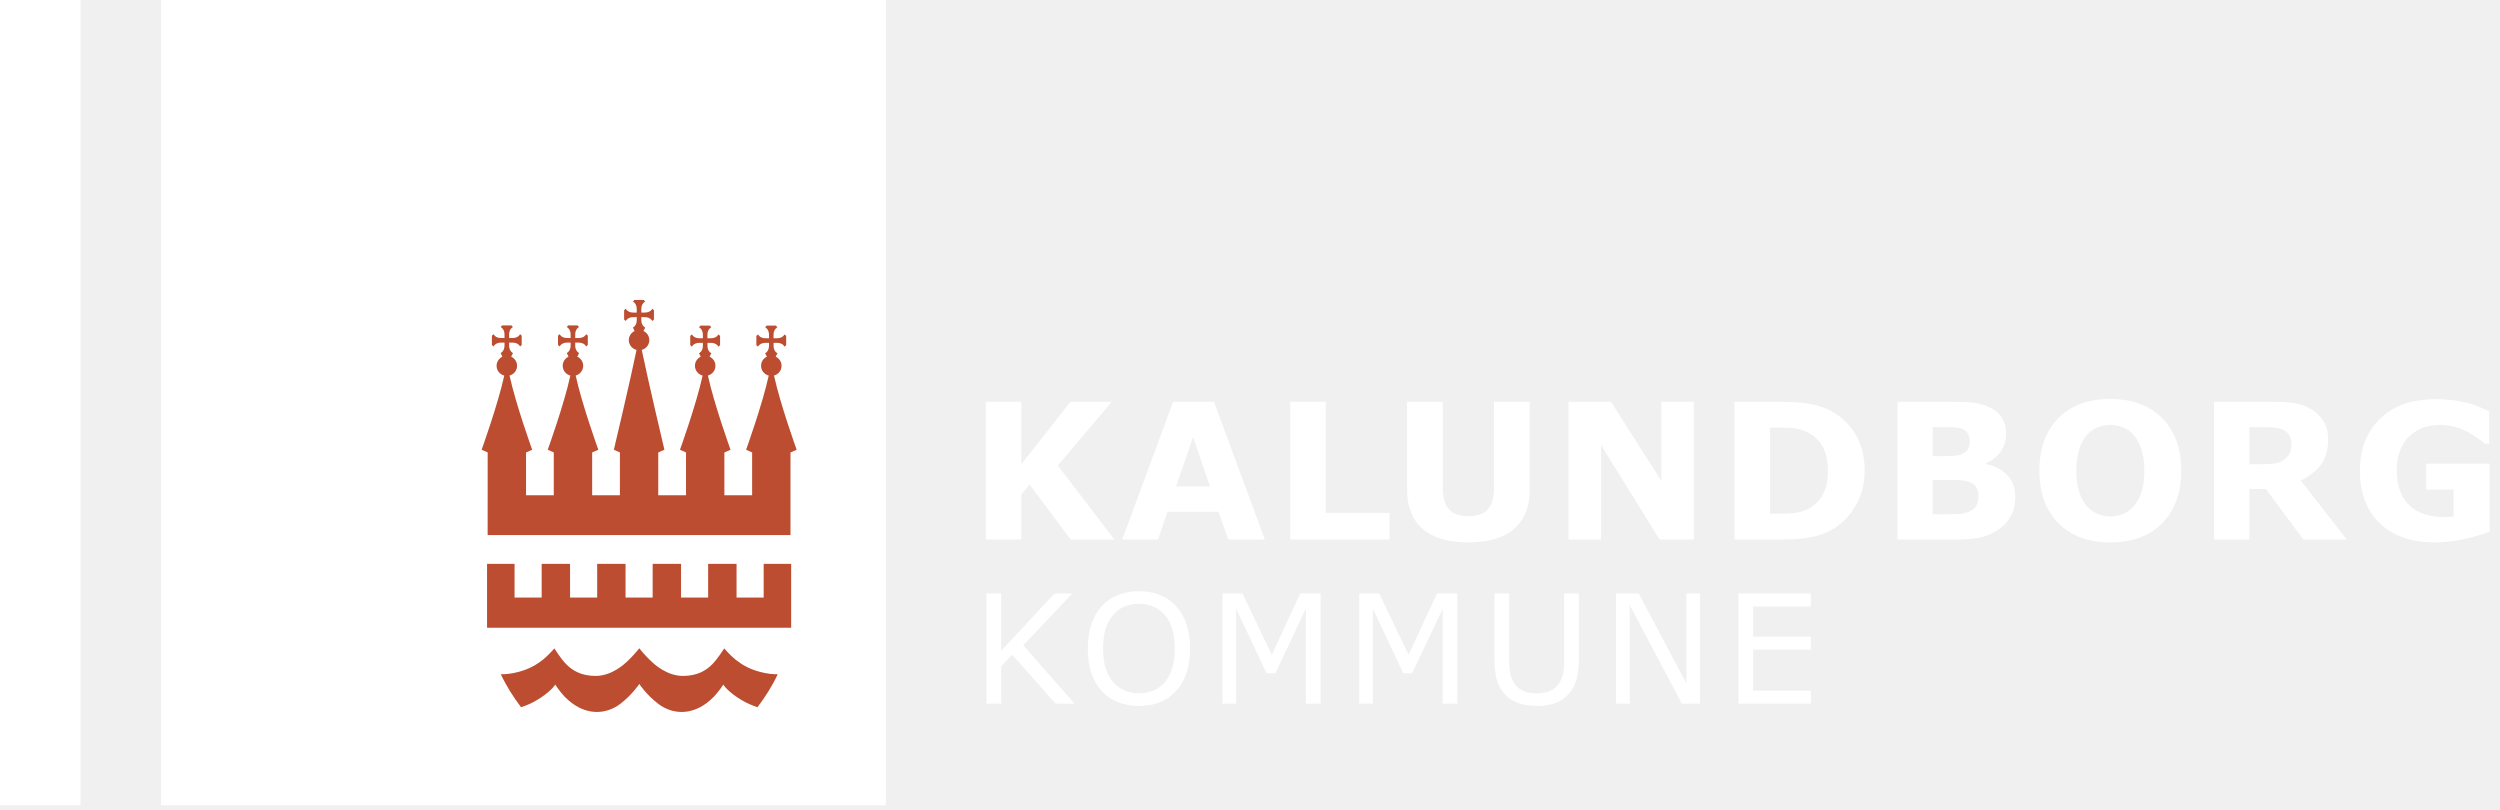
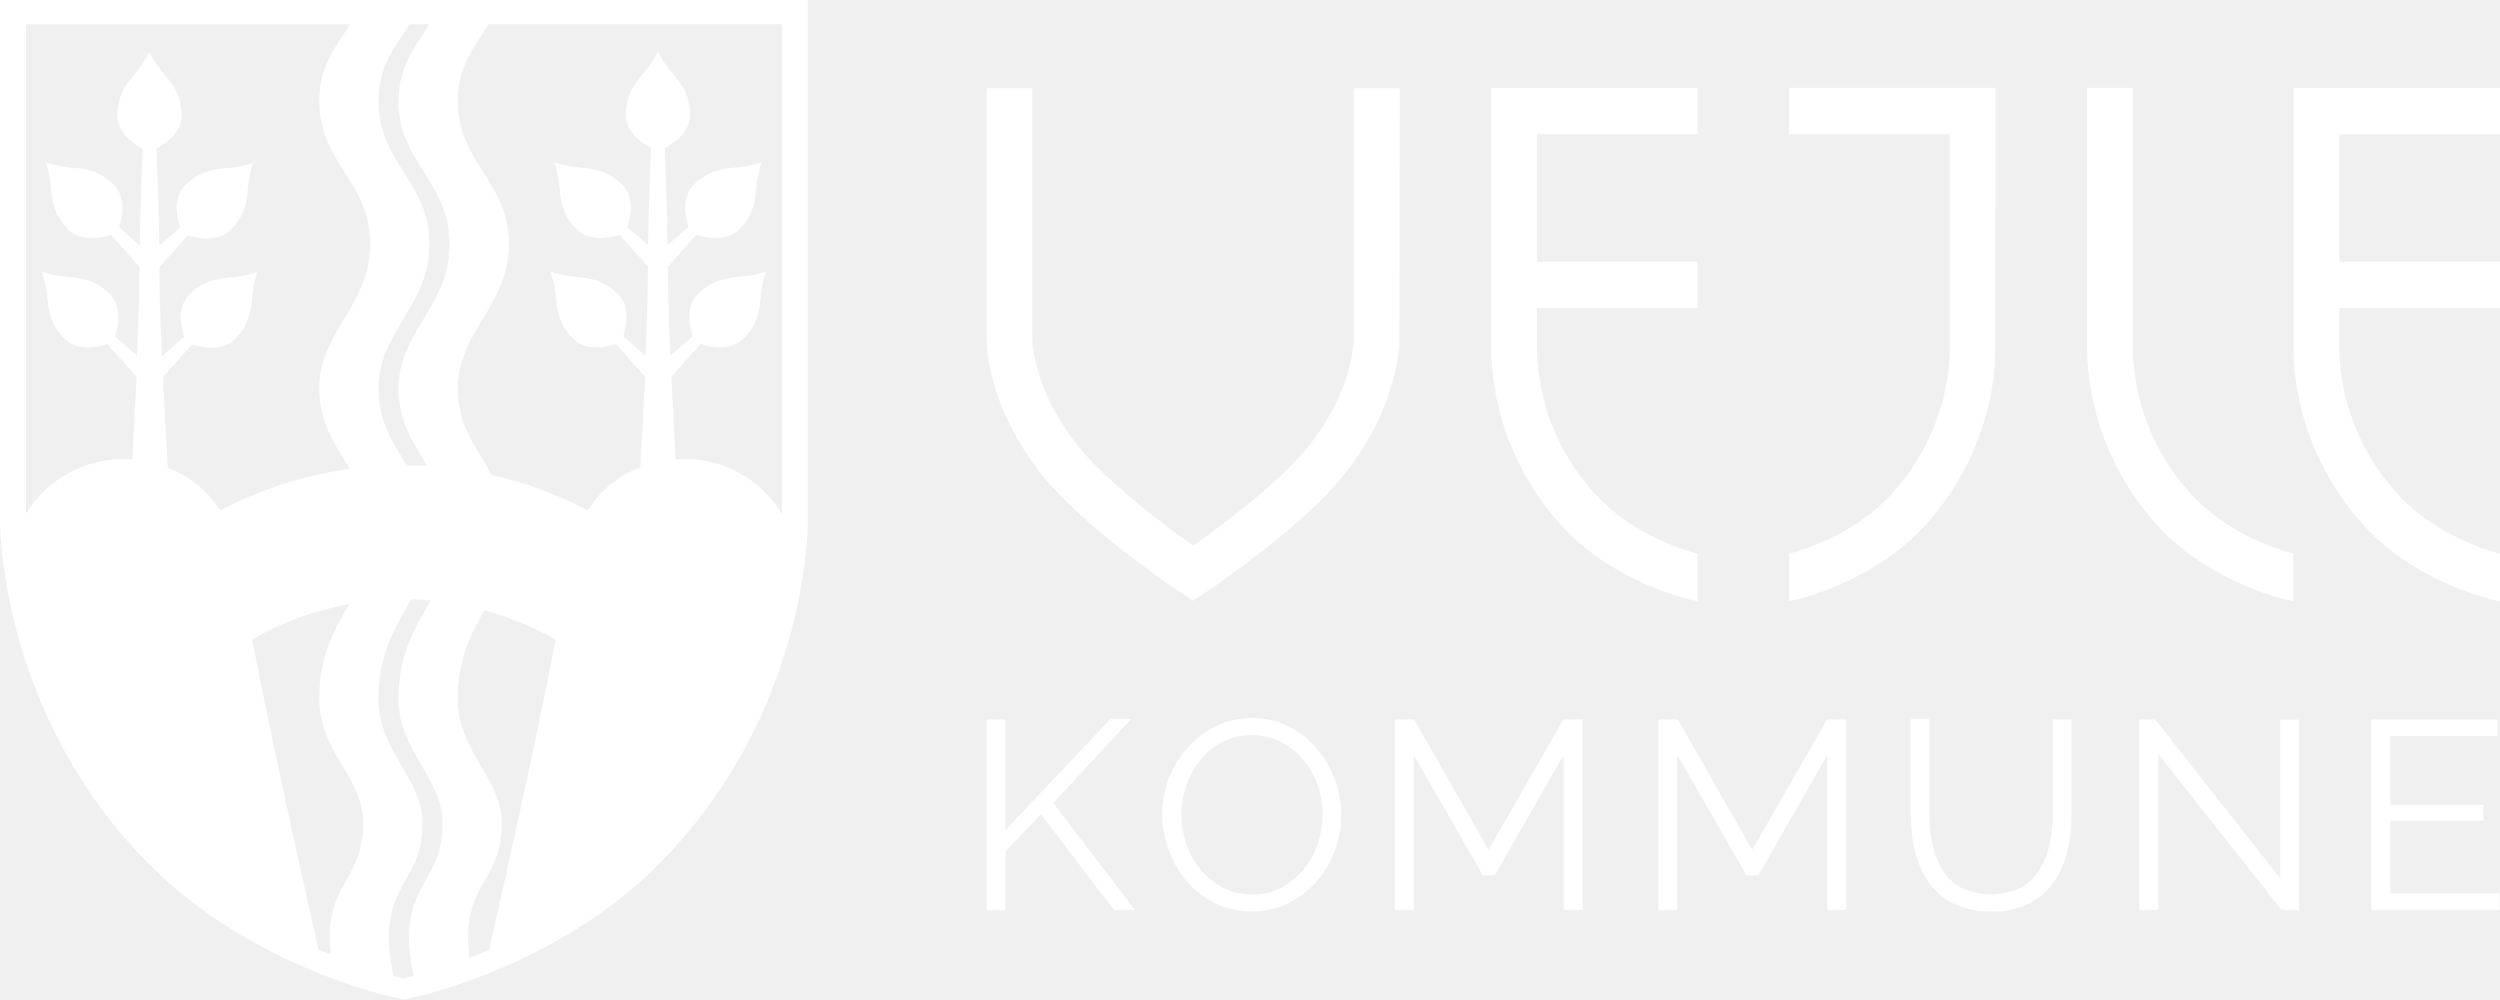
- <svg xmlns="http://www.w3.org/2000/svg" width="176" height="57" viewBox="0 0 176 57" fill="none">
-   <path d="M62.363 56.692H11.339V-9.83462e-05H62.363V56.692Z" fill="white" />
-   <path d="M5.669 56.692H0V-9.83462e-05H5.669V56.692Z" fill="white" />
-   <path d="M78.451 37.982H75.375L72.48 34.105L71.901 34.818V37.982H69.401V28.288H71.901V32.677L75.363 28.288H78.263L74.473 32.774L78.451 37.982Z" fill="white" />
-   <path d="M85.186 34.246L83.992 30.769L82.798 34.246H85.186ZM89.046 37.982H86.464L85.788 36.025H82.197L81.522 37.982H79.005L82.588 28.288H85.465L89.046 37.982Z" fill="white" />
-   <path d="M97.825 37.982H90.833V28.288H93.333V36.108H97.825V37.982Z" fill="white" />
-   <path d="M107.69 34.473C107.69 35.672 107.324 36.589 106.595 37.228C105.866 37.865 104.79 38.184 103.371 38.184C101.95 38.184 100.875 37.865 100.15 37.228C99.422 36.589 99.058 35.673 99.058 34.48V28.288H101.571V34.339C101.571 35.011 101.712 35.512 101.995 35.843C102.276 36.172 102.736 36.337 103.371 36.337C103.995 36.337 104.454 36.179 104.742 35.861C105.031 35.544 105.175 35.037 105.175 34.339V28.288H107.69V34.473Z" fill="white" />
-   <path d="M119.243 37.982H116.833L112.713 31.329V37.982H110.423V28.288H113.412L116.951 33.842V28.288H119.243V37.982Z" fill="white" />
-   <path d="M128.688 33.125C128.688 32.488 128.572 31.942 128.34 31.489C128.107 31.037 127.74 30.681 127.236 30.426C126.98 30.3 126.718 30.214 126.451 30.169C126.184 30.124 125.782 30.101 125.244 30.101H124.612V36.164H125.244C125.839 36.164 126.275 36.136 126.552 36.082C126.83 36.028 127.102 35.929 127.367 35.786C127.822 35.526 128.156 35.177 128.37 34.742C128.583 34.306 128.688 33.766 128.688 33.125ZM131.271 33.145C131.271 34.048 131.066 34.857 130.652 35.57C130.242 36.285 129.72 36.833 129.091 37.214C128.618 37.501 128.099 37.701 127.535 37.813C126.971 37.926 126.303 37.982 125.531 37.982H122.112V28.288H125.628C126.418 28.288 127.098 28.354 127.671 28.486C128.244 28.62 128.726 28.808 129.116 29.05C129.786 29.458 130.312 30.008 130.696 30.701C131.08 31.393 131.271 32.208 131.271 33.145Z" fill="white" />
-   <path d="M139.281 34.974C139.281 34.665 139.221 34.428 139.101 34.26C138.983 34.093 138.78 33.969 138.493 33.886C138.299 33.829 138.029 33.8 137.687 33.794C137.344 33.79 136.985 33.788 136.612 33.788H136.065V36.205H136.248C136.951 36.205 137.455 36.204 137.759 36.198C138.061 36.194 138.341 36.138 138.597 36.029C138.859 35.921 139.037 35.776 139.135 35.596C139.232 35.416 139.281 35.208 139.281 34.974ZM138.677 31.029C138.677 30.869 138.637 30.708 138.556 30.548C138.476 30.386 138.333 30.268 138.129 30.189C137.945 30.121 137.717 30.082 137.447 30.076C137.175 30.069 136.792 30.066 136.301 30.066H136.065V32.114H136.457C136.853 32.114 137.191 32.108 137.469 32.094C137.748 32.082 137.968 32.038 138.129 31.965C138.355 31.865 138.503 31.736 138.572 31.578C138.643 31.42 138.677 31.237 138.677 31.029ZM141.877 35.013C141.877 35.481 141.784 35.901 141.595 36.269C141.407 36.64 141.147 36.945 140.816 37.188C140.433 37.474 140.015 37.678 139.556 37.8C139.097 37.922 138.517 37.982 137.815 37.982H133.58V28.288H137.344C138.125 28.288 138.699 28.314 139.06 28.366C139.424 28.418 139.781 28.533 140.139 28.71C140.507 28.898 140.781 29.148 140.961 29.462C141.143 29.777 141.232 30.137 141.232 30.54C141.232 31.009 141.108 31.422 140.861 31.78C140.613 32.138 140.263 32.417 139.812 32.616V32.668C140.447 32.794 140.949 33.054 141.32 33.45C141.693 33.845 141.877 34.366 141.877 35.013Z" fill="white" />
-   <path d="M150.248 35.595C150.489 35.3 150.669 34.952 150.787 34.549C150.904 34.148 150.963 33.676 150.963 33.132C150.963 32.551 150.895 32.055 150.761 31.647C150.627 31.239 150.451 30.908 150.235 30.656C150.013 30.396 149.759 30.207 149.471 30.089C149.181 29.972 148.881 29.913 148.569 29.913C148.253 29.913 147.955 29.971 147.675 30.083C147.396 30.196 147.139 30.383 146.905 30.644C146.688 30.887 146.512 31.223 146.375 31.649C146.239 32.079 146.171 32.575 146.171 33.139C146.171 33.716 146.237 34.208 146.369 34.615C146.5 35.021 146.675 35.352 146.892 35.608C147.108 35.865 147.363 36.053 147.652 36.176C147.943 36.297 148.249 36.359 148.569 36.359C148.891 36.359 149.196 36.296 149.485 36.172C149.776 36.048 150.031 35.856 150.248 35.595ZM153.559 33.139C153.559 34.684 153.117 35.911 152.232 36.82C151.347 37.729 150.124 38.184 148.563 38.184C147.005 38.184 145.785 37.729 144.9 36.82C144.016 35.911 143.573 34.684 143.573 33.139C143.573 31.581 144.016 30.349 144.9 29.444C145.785 28.539 147.005 28.088 148.563 28.088C150.115 28.088 151.336 28.539 152.225 29.444C153.115 30.349 153.559 31.581 153.559 33.139Z" fill="white" />
-   <path d="M161.316 31.258C161.316 31.014 161.264 30.806 161.164 30.633C161.064 30.46 160.892 30.322 160.65 30.222C160.48 30.153 160.28 30.11 160.055 30.096C159.828 30.081 159.564 30.073 159.264 30.073H158.358V32.684H159.127C159.528 32.684 159.863 32.665 160.134 32.625C160.403 32.586 160.63 32.497 160.812 32.358C160.986 32.224 161.114 32.076 161.195 31.913C161.274 31.75 161.316 31.532 161.316 31.258ZM165.211 37.982H162.156L159.518 34.426H158.358V37.982H155.871V28.288H160.067C160.64 28.288 161.134 28.321 161.546 28.386C161.959 28.452 162.346 28.593 162.706 28.809C163.071 29.026 163.36 29.308 163.576 29.652C163.791 29.997 163.899 30.429 163.899 30.95C163.899 31.666 163.732 32.25 163.399 32.702C163.066 33.153 162.592 33.529 161.974 33.828L165.211 37.982Z" fill="white" />
-   <path d="M175.276 37.428C174.843 37.597 174.267 37.767 173.551 37.933C172.835 38.1 172.122 38.184 171.41 38.184C169.762 38.184 168.47 37.736 167.538 36.84C166.604 35.944 166.138 34.705 166.138 33.127C166.138 31.621 166.608 30.407 167.55 29.484C168.491 28.563 169.804 28.101 171.486 28.101C172.124 28.101 172.732 28.159 173.31 28.273C173.886 28.388 174.528 28.617 175.235 28.96V31.233H174.955C174.834 31.143 174.655 31.013 174.422 30.847C174.188 30.679 173.962 30.537 173.746 30.421C173.492 30.281 173.2 30.163 172.863 30.063C172.527 29.964 172.17 29.913 171.792 29.913C171.351 29.913 170.95 29.979 170.59 30.108C170.23 30.239 169.907 30.439 169.62 30.707C169.347 30.968 169.131 31.299 168.972 31.7C168.815 32.1 168.735 32.564 168.735 33.088C168.735 34.16 169.019 34.98 169.587 35.547C170.154 36.116 170.994 36.4 172.104 36.4C172.2 36.4 172.306 36.397 172.42 36.393C172.535 36.389 172.64 36.383 172.735 36.373V34.469H170.804V32.643H175.276V37.428Z" fill="white" />
-   <path d="M75.65 49.539H74.315L71.259 46.085L70.483 46.908V49.539H69.448V41.781H70.483V45.819L74.237 41.781H75.49L72.039 45.428L75.65 49.539Z" fill="white" />
-   <path d="M82.705 45.663C82.705 44.655 82.48 43.879 82.029 43.331C81.579 42.784 80.964 42.511 80.184 42.511C79.396 42.511 78.779 42.784 78.329 43.331C77.88 43.879 77.656 44.655 77.656 45.663C77.656 46.68 77.885 47.459 78.343 47.999C78.8 48.539 79.415 48.809 80.184 48.809C80.953 48.809 81.565 48.539 82.021 47.999C82.477 47.459 82.705 46.68 82.705 45.663ZM82.803 42.673C83.119 43.021 83.361 43.447 83.529 43.949C83.697 44.453 83.781 45.024 83.781 45.663C83.781 46.301 83.696 46.873 83.524 47.379C83.352 47.884 83.111 48.304 82.803 48.641C82.483 48.992 82.105 49.256 81.669 49.432C81.235 49.609 80.737 49.699 80.179 49.699C79.633 49.699 79.139 49.608 78.692 49.427C78.245 49.247 77.867 48.984 77.553 48.641C77.241 48.297 77.001 47.876 76.832 47.376C76.664 46.876 76.58 46.305 76.58 45.663C76.58 45.031 76.663 44.464 76.829 43.963C76.996 43.461 77.24 43.032 77.559 42.673C77.865 42.333 78.244 42.073 78.697 41.893C79.149 41.712 79.644 41.621 80.179 41.621C80.733 41.621 81.232 41.713 81.675 41.896C82.117 42.077 82.493 42.337 82.803 42.673Z" fill="white" />
-   <path d="M92.97 49.539H91.934V42.855L89.78 47.399H89.165L87.026 42.855V49.539H86.06V41.781H87.468L89.536 46.097L91.534 41.781H92.97V49.539Z" fill="white" />
-   <path d="M102.598 49.539H101.565V42.855L99.409 47.399H98.794L96.654 42.855V49.539H95.69V41.781H97.097L99.164 46.097L101.164 41.781H102.598V49.539Z" fill="white" />
-   <path d="M111.152 46.423C111.152 46.984 111.092 47.475 110.968 47.893C110.845 48.312 110.644 48.66 110.363 48.937C110.095 49.201 109.783 49.395 109.427 49.516C109.069 49.637 108.652 49.699 108.177 49.699C107.693 49.699 107.269 49.633 106.909 49.505C106.548 49.377 106.245 49.188 105.999 48.937C105.717 48.653 105.516 48.309 105.393 47.907C105.269 47.504 105.208 47.009 105.208 46.423V41.781H106.243V46.472C106.243 46.892 106.271 47.224 106.328 47.467C106.385 47.709 106.483 47.929 106.616 48.127C106.768 48.353 106.976 48.523 107.236 48.637C107.497 48.752 107.812 48.809 108.177 48.809C108.548 48.809 108.863 48.753 109.123 48.64C109.381 48.528 109.589 48.356 109.745 48.127C109.879 47.929 109.976 47.704 110.033 47.448C110.091 47.193 110.117 46.876 110.117 46.497V41.781H111.152V46.423Z" fill="white" />
-   <path d="M119.684 49.539H118.407L114.732 42.599V49.539H113.767V41.781H115.368L118.719 48.116V41.781H119.684V49.539Z" fill="white" />
-   <path d="M127.49 49.539H122.386V41.781H127.49V42.699H123.422V44.823H127.49V45.74H123.422V48.621H127.49V49.539Z" fill="white" />
-   <path d="M53.761 39.695V42.068H51.853V39.695H49.854V42.068H47.945V39.695H45.947V42.068H44.038V39.695H42.041V42.068H40.132V39.695H38.133V42.068H36.225V39.695H34.289V44.193H55.698V39.695H53.761Z" fill="#BC4D30" />
-   <path d="M36.681 49.789C36.148 49.075 35.657 48.324 35.258 47.467C35.579 47.476 36.053 47.428 36.546 47.291C37.295 47.083 37.783 46.791 38.248 46.423C38.373 46.324 38.595 46.108 38.766 45.931C38.918 45.776 39.027 45.651 39.027 45.651L39.029 45.649C39.029 45.649 39.47 46.361 39.858 46.757C40.316 47.224 40.943 47.585 41.935 47.585C43.083 47.585 43.984 46.721 44.126 46.591C44.247 46.477 44.404 46.323 44.559 46.156C44.74 45.963 44.913 45.755 45.005 45.637C45.096 45.755 45.269 45.963 45.45 46.156C45.605 46.323 45.762 46.477 45.885 46.591C46.025 46.721 46.927 47.585 48.074 47.585C49.066 47.585 49.693 47.224 50.151 46.757C50.539 46.361 50.983 45.649 50.983 45.649C50.983 45.649 51.093 45.776 51.243 45.931C51.415 46.108 51.636 46.323 51.762 46.423C52.226 46.791 52.714 47.083 53.465 47.291C53.956 47.427 54.431 47.475 54.752 47.467C54.352 48.324 53.862 49.075 53.328 49.788C53.142 49.712 52.889 49.652 52.487 49.441C51.623 48.987 51.078 48.455 50.918 48.192C50.821 48.359 50.806 48.361 50.651 48.576C50.567 48.681 50.415 48.885 50.267 49.037C50.146 49.165 49.899 49.384 49.763 49.485C48.522 50.417 47.239 50.223 46.362 49.565C45.517 48.933 45.005 48.152 45.005 48.152C45.005 48.152 44.492 48.933 43.65 49.565C42.77 50.223 41.487 50.417 40.246 49.485C40.11 49.384 39.864 49.165 39.742 49.037C39.595 48.885 39.442 48.681 39.358 48.576C39.205 48.361 39.188 48.359 39.092 48.192C38.931 48.455 38.386 48.987 37.522 49.441C37.12 49.652 36.868 49.713 36.681 49.789Z" fill="#BC4D30" />
-   <path d="M55.65 31.853H55.654L56.085 31.662C56.085 31.662 54.937 28.488 54.49 26.438C54.797 26.356 55.022 26.08 55.022 25.753C55.022 25.468 54.853 25.224 54.609 25.109L54.732 24.868C54.732 24.868 54.46 24.753 54.46 24.337V24.136H54.701C55.116 24.136 55.232 24.408 55.232 24.408L55.346 24.3V23.648L55.232 23.54C55.232 23.54 55.116 23.813 54.701 23.813L54.458 23.812V23.57C54.458 23.154 54.732 23.038 54.732 23.038L54.622 22.924H53.973L53.864 23.038C53.864 23.038 54.137 23.154 54.137 23.57V23.813H53.893C53.48 23.813 53.364 23.54 53.364 23.54L53.248 23.648V24.3L53.364 24.408C53.364 24.408 53.48 24.136 53.893 24.136H54.137V24.337C54.137 24.753 53.864 24.868 53.864 24.868L53.987 25.11C53.746 25.226 53.578 25.469 53.578 25.753C53.578 26.084 53.809 26.361 54.118 26.441C53.672 28.49 52.525 31.662 52.525 31.662L52.95 31.852V34.865H50.996V31.853H51L51.43 31.662C51.43 31.662 50.282 28.488 49.836 26.438C50.142 26.356 50.368 26.08 50.368 25.753C50.368 25.468 50.198 25.224 49.953 25.109L50.078 24.868C50.078 24.868 49.805 24.753 49.805 24.337V24.136H50.045C50.461 24.136 50.577 24.408 50.577 24.408L50.693 24.3V23.648L50.577 23.54C50.577 23.54 50.461 23.813 50.045 23.813L49.803 23.812V23.57C49.803 23.154 50.077 23.038 50.077 23.038L49.969 22.924H49.317L49.208 23.038C49.208 23.038 49.482 23.154 49.482 23.57V23.813H49.24C48.822 23.813 48.708 23.54 48.708 23.54L48.593 23.648V24.3L48.708 24.408C48.708 24.408 48.822 24.136 49.24 24.136H49.482V24.337C49.482 24.753 49.208 24.868 49.208 24.868L49.333 25.11C49.092 25.226 48.924 25.469 48.924 25.753C48.924 26.084 49.153 26.361 49.464 26.441C49.017 28.49 47.87 31.662 47.87 31.662L48.296 31.852V34.865H46.341V31.853H46.345L46.776 31.662C46.776 31.662 45.625 26.817 45.18 24.632C45.486 24.549 45.712 24.273 45.712 23.945C45.712 23.661 45.542 23.416 45.3 23.302L45.424 23.06C45.424 23.06 45.149 22.945 45.149 22.529V22.328H45.39C45.808 22.328 45.922 22.6 45.922 22.6L46.038 22.492V21.841L45.922 21.732C45.922 21.732 45.808 22.005 45.39 22.005H45.149V21.762C45.149 21.346 45.422 21.232 45.422 21.232L45.314 21.116H44.662L44.554 21.232C44.554 21.232 44.826 21.346 44.826 21.762V22.005H44.585C44.169 22.005 44.053 21.732 44.053 21.732L43.938 21.841V22.492L44.053 22.6C44.053 22.6 44.169 22.328 44.585 22.328H44.828V22.529C44.828 22.945 44.554 23.06 44.554 23.06L44.678 23.304C44.436 23.418 44.268 23.662 44.268 23.945C44.268 24.277 44.5 24.556 44.812 24.634C44.366 26.821 43.216 31.662 43.216 31.662L43.641 31.852V34.865H41.688V31.853H41.69L42.122 31.662C42.122 31.662 40.974 28.488 40.528 26.438C40.832 26.356 41.057 26.08 41.057 25.753C41.057 25.468 40.888 25.224 40.644 25.109L40.768 24.852C40.768 24.852 40.494 24.737 40.494 24.321V24.12H40.737C41.152 24.12 41.268 24.393 41.268 24.393L41.382 24.285V23.633L41.268 23.525C41.268 23.525 41.152 23.797 40.737 23.797H40.494V23.554C40.494 23.14 40.768 23.024 40.768 23.024L40.658 22.909H40.008L39.898 23.024C39.898 23.024 40.172 23.14 40.172 23.554V23.797H39.929C39.514 23.797 39.4 23.525 39.4 23.525L39.284 23.633V24.285L39.4 24.393C39.4 24.393 39.514 24.12 39.929 24.12H40.173V24.321C40.173 24.737 39.9 24.852 39.9 24.852L40.025 25.11C39.781 25.225 39.614 25.469 39.614 25.753C39.614 26.084 39.844 26.361 40.153 26.441C39.708 28.49 38.56 31.662 38.56 31.662L38.986 31.852V34.865H37.033V31.853H37.037L37.466 31.662C37.466 31.662 36.318 28.488 35.872 26.438C36.178 26.356 36.402 26.08 36.402 25.753C36.402 25.468 36.233 25.224 35.987 25.109L36.114 24.852C36.114 24.852 35.841 24.737 35.841 24.321V24.12H36.082C36.497 24.12 36.612 24.393 36.612 24.393L36.728 24.285V23.633L36.612 23.525C36.612 23.525 36.497 23.797 36.082 23.797H35.84V23.554C35.84 23.14 36.113 23.024 36.113 23.024L36.004 22.909H35.353L35.245 23.024C35.245 23.024 35.518 23.14 35.518 23.554V23.797H35.276C34.86 23.797 34.745 23.525 34.745 23.525L34.629 23.633V24.285L34.745 24.393C34.745 24.393 34.86 24.12 35.276 24.12H35.518V24.321C35.518 24.737 35.245 24.852 35.245 24.852L35.37 25.11C35.128 25.225 34.96 25.469 34.96 25.753C34.96 26.084 35.189 26.361 35.5 26.441C35.052 28.49 33.906 31.662 33.906 31.662L34.332 31.852V35.088H34.33V37.67H55.65V35.197V31.853Z" fill="#BC4D30" />
+ <svg xmlns="http://www.w3.org/2000/svg" viewBox="0 0 441.15 176.34">
+   <defs>
+     <style>.cls-1{fill:#fff;}</style>
+   </defs>
+   <g id="Layer_2" data-name="Layer 2">
+     <g id="Layer_1-2" data-name="Layer 1">
+       <polygon class="cls-1" points="174.09 160.59 174.09 126.94 177.41 126.94 177.41 146.49 195.94 126.89 199.59 126.89 185.84 141.7 200.3 160.59 196.56 160.59 183.71 143.69 177.41 150.24 177.41 160.59 174.09 160.59" />
+       <path class="cls-1" d="M220.9,160.82a14.4,14.4,0,0,1-6.45-1.42,15.47,15.47,0,0,1-5-3.86,18.17,18.17,0,0,1-4.36-11.78,17.65,17.65,0,0,1,4.52-11.87,16.17,16.17,0,0,1,5.05-3.79,14.21,14.21,0,0,1,6.26-1.4,14,14,0,0,1,6.44,1.47,15.7,15.7,0,0,1,5,3.93,19.05,19.05,0,0,1,3.2,5.5,17.84,17.84,0,0,1-.05,12.63,17.72,17.72,0,0,1-3.32,5.45,15.72,15.72,0,0,1-5,3.77,14.36,14.36,0,0,1-6.26,1.37m-12.47-17.06a15.49,15.49,0,0,0,.91,5.29,14.27,14.27,0,0,0,2.56,4.5,12.53,12.53,0,0,0,3.95,3.13,11.1,11.1,0,0,0,5.05,1.16,10.92,10.92,0,0,0,5.19-1.21,12.62,12.62,0,0,0,3.93-3.22,14.61,14.61,0,0,0,2.49-4.53,15.77,15.77,0,0,0,.86-5.12,15.51,15.51,0,0,0-.9-5.26,14.49,14.49,0,0,0-2.59-4.5,12.42,12.42,0,0,0-3.95-3.13,11.68,11.68,0,0,0-10.17,0,12.19,12.19,0,0,0-3.94,3.2,15,15,0,0,0-2.51,4.52,15.57,15.57,0,0,0-.88,5.12" />
+       <polygon class="cls-1" points="275.94 160.59 275.94 133.19 263.76 154.47 261.68 154.47 249.45 133.19 249.45 160.59 246.13 160.59 246.13 126.94 249.54 126.94 262.67 149.97 275.9 126.94 279.26 126.94 279.26 160.59 275.94 160.59" />
+       <polygon class="cls-1" points="322.46 160.59 322.46 133.19 310.28 154.47 308.19 154.47 295.96 133.19 295.96 160.59 292.64 160.59 292.64 126.94 296.06 126.94 309.19 149.97 322.41 126.94 325.77 126.94 325.77 160.59 322.46 160.59" />
+       <path class="cls-1" d="M351.35,160.82a14.5,14.5,0,0,1-6.73-1.42,11.64,11.64,0,0,1-4.36-3.81,16.8,16.8,0,0,1-2.34-5.43,26.48,26.48,0,0,1-.74-6.26v-17h3.27v17A23.62,23.62,0,0,0,341,149a14,14,0,0,0,1.77,4.5,9.07,9.07,0,0,0,3.32,3.16,12.33,12.33,0,0,0,10.55-.05,9.19,9.19,0,0,0,3.32-3.2,14.37,14.37,0,0,0,1.73-4.48,25.09,25.09,0,0,0,.52-5v-17h3.32v17a27.19,27.19,0,0,1-.76,6.45,15.5,15.5,0,0,1-2.44,5.4,12.2,12.2,0,0,1-4.39,3.7,14.37,14.37,0,0,1-6.59,1.37" />
+       <polygon class="cls-1" points="380.85 133.05 380.85 160.59 377.53 160.59 377.53 126.94 380.28 126.94 402.37 155 402.37 126.98 405.69 126.98 405.69 160.59 402.61 160.59 380.85 133.05" />
+       <polygon class="cls-1" points="418.47 126.94 418.47 160.59 441.08 160.59 441.08 157.65 421.79 157.65 421.79 144.81 438.23 144.81 438.23 142.01 421.79 142.01 421.79 129.88 440.65 129.88 440.65 126.94 418.47 126.94" />
+       <path class="cls-1" d="M441.15,15.52H404.72v47A47.43,47.43,0,0,0,418.34,94c9.29,9.29,21.88,11.91,22,11.93l.81.17V97.71h0c-2.61-.69-10.86-3.27-17.11-9.53a39,39,0,0,1-11.22-25.56V54.35h28.33V46.18H412.82V23.69h28.33Z" />
+       <path class="cls-1" d="M376.39,15.51h-8.1v47A47.54,47.54,0,0,0,381.91,94c9.22,9.22,21.89,11.91,22,11.93l.78.17h0V97.7c-2.61-.69-10.86-3.27-17.11-9.52A39,39,0,0,1,376.39,62.6Z" />
+       <path class="cls-1" d="M352.14,15.51H315.71v8.17h28.34V62.6a39,39,0,0,1-11.23,25.58c-6.25,6.25-14.49,8.83-17.11,9.52v8.38h0l.78-.17c.13,0,12.8-2.71,22-11.93a47.48,47.48,0,0,0,13.62-31.43Z" />
+       <path class="cls-1" d="M299.56,15.52H263.14v47A47.39,47.39,0,0,0,276.75,94c9.29,9.29,21.88,11.91,22,11.93l.8.17V97.71h0c-2.61-.69-10.85-3.27-17.11-9.53a39,39,0,0,1-11.22-25.56V54.35h28.33V46.18H271.23V23.69h28.33Z" />
+       <path class="cls-1" d="M247,15.56h-8.09V59.65a15.57,15.57,0,0,1-.18,2.11,31.41,31.41,0,0,1-2.59,8.56,41.23,41.23,0,0,1-8.52,12.05c-1.87,1.88-4,3.8-6.2,5.61-3.26,2.72-6.56,5.19-9,7l-1.83,1.32c-1.21-.86-2.82-2-4.64-3.38s-4.12-3.16-6.27-5-4.3-3.71-6.15-5.57a43.12,43.12,0,0,1-6.53-8.26A34.88,34.88,0,0,1,182.78,64a26.17,26.17,0,0,1-.53-3.11,12.11,12.11,0,0,1-.08-1.25V15.56h-8.08v44.1a23.67,23.67,0,0,0,.26,3.24,39.92,39.92,0,0,0,3.24,10.78,49.53,49.53,0,0,0,10.16,14.41c2.11,2.11,4.43,4.17,6.74,6.1,3.46,2.88,6.89,5.45,9.47,7.32s4.29,3,4.32,3l2.25,1.5,2.24-1.5s3.09-2.06,7.16-5.12c2-1.53,4.33-3.31,6.63-5.23s4.64-4,6.74-6.1A50.65,50.65,0,0,0,241,78.28a42.82,42.82,0,0,0,5.12-12.44,32.06,32.06,0,0,0,.69-4.11c.11-1.06.13-1.78.13-2.08Z" />
+       <path class="cls-1" d="M142.56,91.48V0H0V91.36c0,.34-.52,34.31,26.5,61.33,18.08,18.08,42.65,23.2,42.89,23.25l1.94.4,1.84-.4c.25-.05,24.91-5.27,42.89-23.25,26.5-26.5,26.52-59.67,26.5-61.21M138,90.72A20,20,0,0,0,120.81,81c-.52,0-1,0-1.57.06-.16-2.87-.48-8.55-.77-14.59l5.16-5.78c1.72.56,5.29,1.32,7.55-.93,3.08-3,2.88-6.27,3.15-8.29a16.18,16.18,0,0,1,.85-3.58h0a15.74,15.74,0,0,1-3.62.85c-2,.27-5.3.07-8.38,3.11-2.27,2.25-1.5,5.79-.94,7.49l-3.94,3.43c-.27-6-.48-11.95-.44-15.29v-.41l5-5.65c1.72.56,5.29,1.31,7.56-.93,3.08-3,2.87-6.27,3.14-8.29a15.61,15.61,0,0,1,.86-3.58h0a16.4,16.4,0,0,1-3.62.85c-2,.26-5.3.06-8.38,3.11-2.27,2.25-1.49,5.79-.93,7.49l-3.68,3.19c-.08-6.2-.38-14.15-.51-17.14,1.66-.87,4.48-2.8,4.48-5.84,0-4.31-2.45-6.45-3.71-8.07a15.88,15.88,0,0,1-1.95-3.13h0a15.88,15.88,0,0,1-2,3.13c-1.26,1.62-3.7,3.76-3.7,8.07,0,3,2.79,4.95,4.45,5.83-.12,3-.43,10.93-.51,17.14l-3.65-3.18c.56-1.7,1.33-5.24-.94-7.49-3.09-3.05-6.34-2.85-8.38-3.11a16.4,16.4,0,0,1-3.62-.85h0a15.61,15.61,0,0,1,.86,3.58c.27,2,.06,5.24,3.14,8.29,2.27,2.24,5.84,1.49,7.56.93l5,5.63v.43c0,3.33-.17,9.23-.44,15.28l-3.92-3.42c.56-1.7,1.33-5.24-.94-7.49-3.08-3-6.34-2.84-8.38-3.11a15.74,15.74,0,0,1-3.62-.85h0A16.18,16.18,0,0,1,98,51.5c.27,2,.07,5.24,3.15,8.29,2.27,2.25,5.83,1.49,7.55.93l5.14,5.76c-.35,7.34-.74,14.16-.86,16a18.68,18.68,0,0,0-9.27,7.59v0a69.19,69.19,0,0,0-16.92-6.26c-2.62-4.86-6-8.4-6-15.35,0-9.89,9-14.54,9-25.38,0-11.06-9-14.38-9-25.23,0-6.34,2.94-9.58,5.45-13.58H138V90.72M103.16,91l0,0,0,0m-.45,1a.69.69,0,0,0,0,.13.69.69,0,0,1,0-.13m-.37,1a1.59,1.59,0,0,0-.07.2,1.59,1.59,0,0,1,.07-.2M102,94.24h0v0a0,0,0,0,0,0,0h0M71.78,82.1c-2.4-4-5-7.52-5-13.62,0-9.89,9-14.54,9-25.38,0-11.06-9-14.38-9-25.23,0-6.34,3-9.58,5.46-13.58h3.55c-2.51,4-5.46,7.24-5.46,13.58,0,10.85,9,14.17,9,25.23,0,10.84-9,15.49-9,25.38,0,6.16,2.65,9.64,5.08,13.74-1.2-.07-2.4-.11-3.62-.12m-32.93,8a18.67,18.67,0,0,0-9.25-7.56c-.11-1.88-.5-8.7-.86-16l5.14-5.76c1.72.56,5.29,1.32,7.55-.93,3.08-3,2.88-6.27,3.15-8.29a16.18,16.18,0,0,1,.85-3.58h0a15.74,15.74,0,0,1-3.62.85c-2,.27-5.3.07-8.38,3.11-2.27,2.25-1.5,5.79-.94,7.49l-3.92,3.42c-.27-6.05-.48-12-.44-15.28v-.43l5-5.63c1.73.56,5.29,1.31,7.56-.93,3.08-3,2.88-6.27,3.14-8.29a15.61,15.61,0,0,1,.86-3.58h0a16.4,16.4,0,0,1-3.61.85c-2.05.26-5.3.06-8.38,3.11-2.28,2.25-1.5,5.79-.94,7.49l-3.65,3.18c-.09-6.21-.39-14.16-.52-17.14,1.66-.88,4.46-2.8,4.46-5.83,0-4.31-2.45-6.45-3.71-8.07a15.88,15.88,0,0,1-2-3.13h0a15.3,15.3,0,0,1-1.95,3.13c-1.26,1.62-3.7,3.76-3.7,8.07,0,3,2.81,5,4.47,5.84-.12,3-.43,10.94-.51,17.14L21,40.08c.56-1.7,1.33-5.24-.94-7.49-3.08-3.05-6.34-2.85-8.38-3.11a16.4,16.4,0,0,1-3.62-.85h0a16,16,0,0,1,.85,3.58c.27,2,.07,5.24,3.15,8.29,2.27,2.24,5.83,1.49,7.55.93l5,5.65c0,.14,0,.27,0,.41,0,3.34-.17,9.24-.45,15.29L20.3,59.36c.56-1.7,1.33-5.24-.94-7.49C16.28,48.83,13,49,11,48.76a15.73,15.73,0,0,1-3.61-.85h0a15.81,15.81,0,0,1,.86,3.58c.26,2,.06,5.24,3.14,8.29,2.27,2.25,5.83,1.49,7.56.93l5.15,5.78c-.29,6-.61,11.72-.77,14.59-.52,0-1-.06-1.57-.06A20,20,0,0,0,4.59,90.69V4.29h57.2c-2.52,4-5.46,7.24-5.46,13.58,0,10.85,9,14.17,9,25.23,0,10.84-9,15.49-9,25.38,0,6.42,2.89,9.94,5.39,14.27a69.15,69.15,0,0,0-22.87,7.33m5.63,22.76a53.48,53.48,0,0,1,17.16-6.25c-2.49,4.32-5.31,9-5.31,16.75,0,9.25,7.77,13.94,7.77,21.86,0,9.62-5.93,10.5-5.93,20.24a26.06,26.06,0,0,0,.19,3c-.7-.29-1.42-.58-2.16-.9-7.09-31.43-9.94-45.61-11.72-54.69m24.14,52.6c0-9.74,5.93-10.62,5.93-20.24,0-7.92-7.78-12.61-7.78-21.86,0-8.23,3.2-13,5.79-17.59,1.16,0,2.3.09,3.44.19-2.56,4.5-5.68,9.28-5.68,17.4,0,9.25,7.78,13.94,7.78,21.86,0,9.62-5.93,10.5-5.93,20.24a27.33,27.33,0,0,0,.86,6.74c-.85.22-1.45.36-1.75.43s-.93-.21-1.8-.44a27.25,27.25,0,0,1-.86-6.73M82.85,169a26.42,26.42,0,0,1-.24-3.52c0-9.74,5.93-10.62,5.93-20.24,0-7.92-7.77-12.61-7.77-21.86,0-7.12,2.39-11.67,4.71-15.72a53.21,53.21,0,0,1,12.58,5.23c-1.78,9.08-4.63,23.27-11.73,54.69-1.2.52-2.37,1-3.48,1.42" />
+     </g>
+   </g>
</svg>
